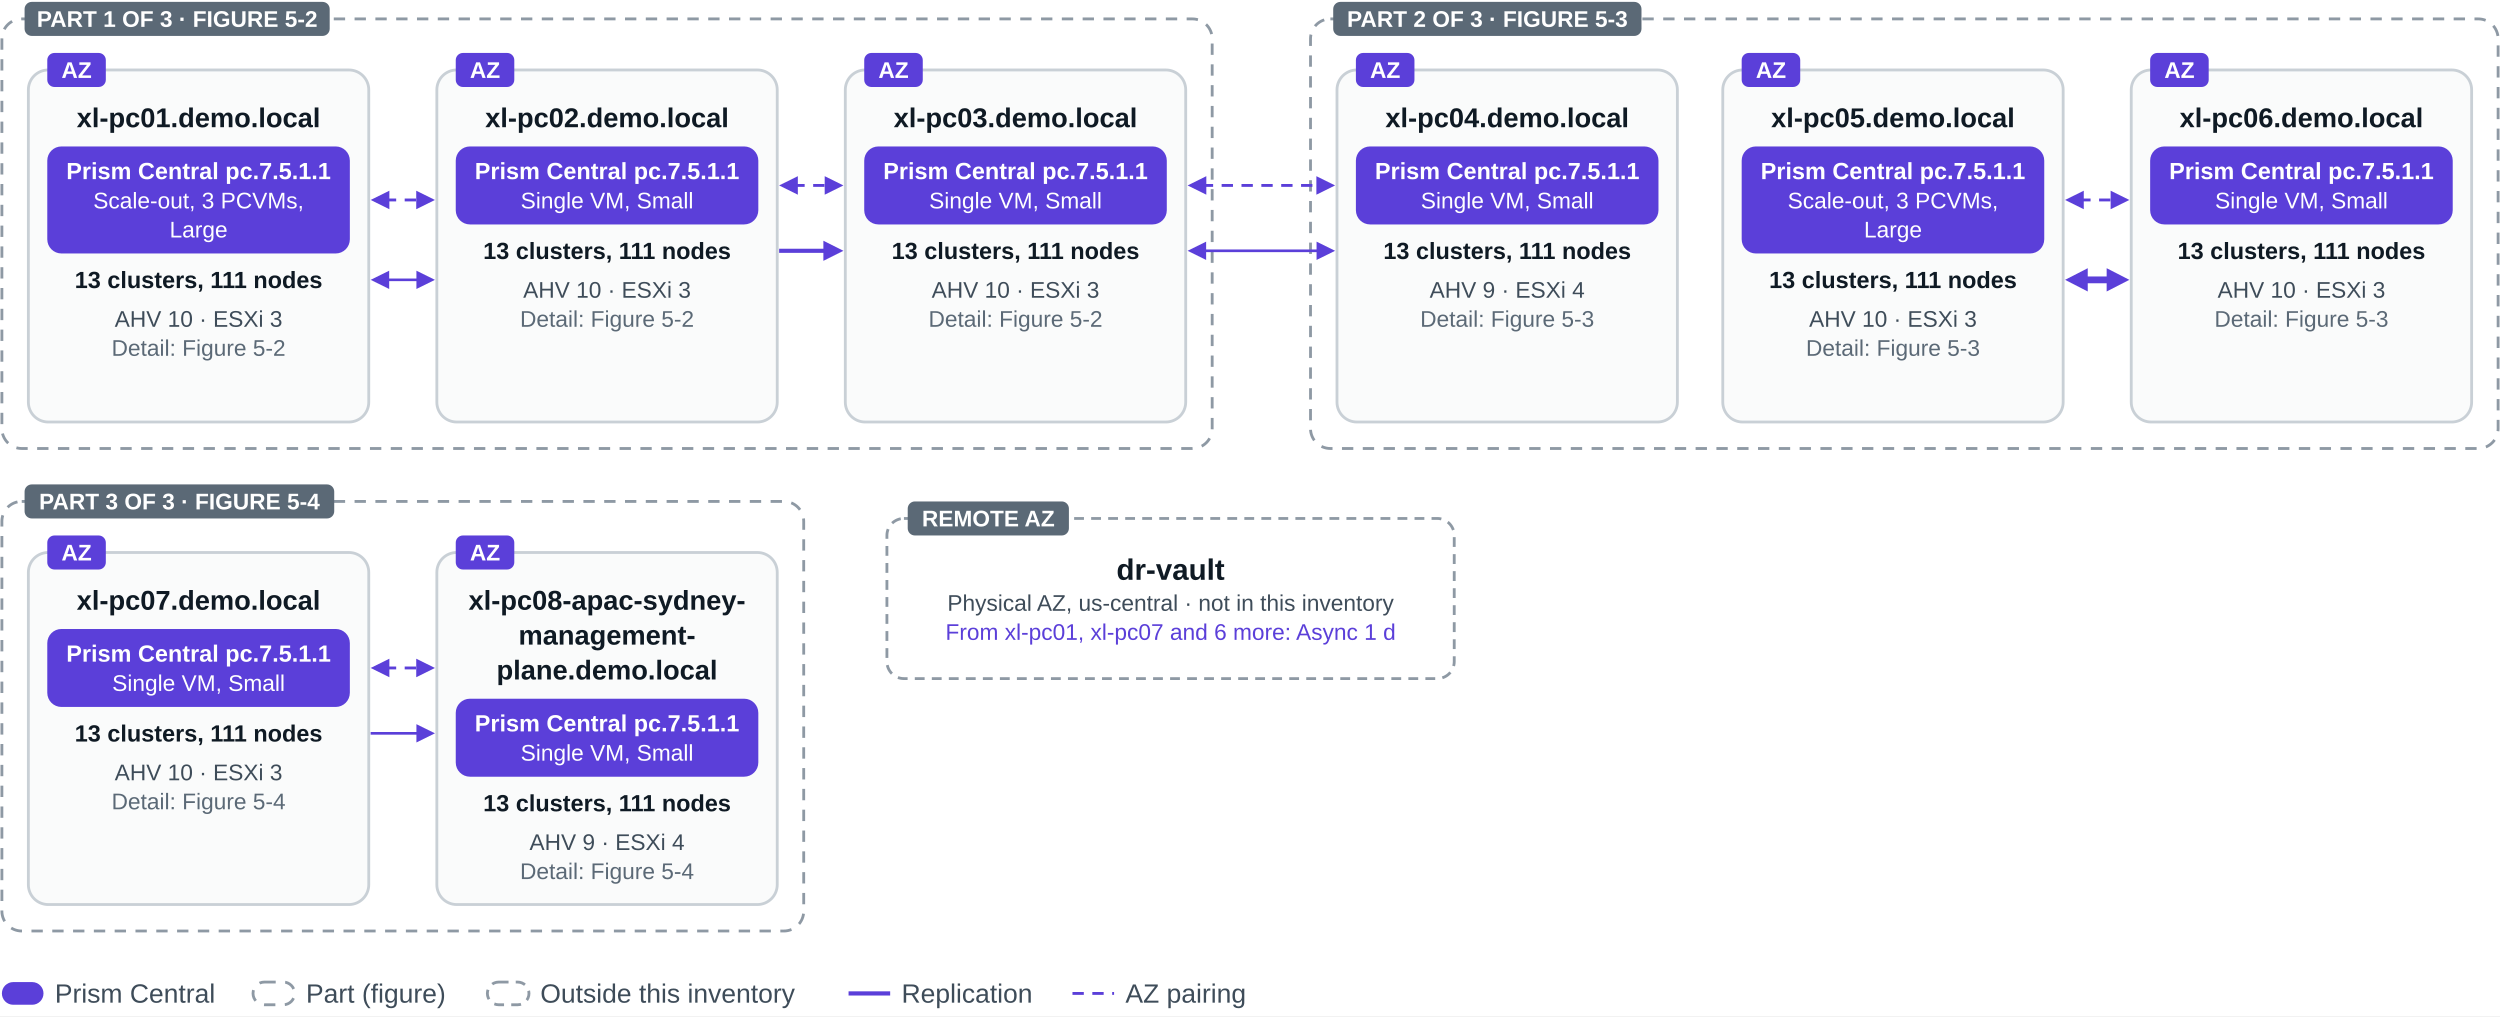
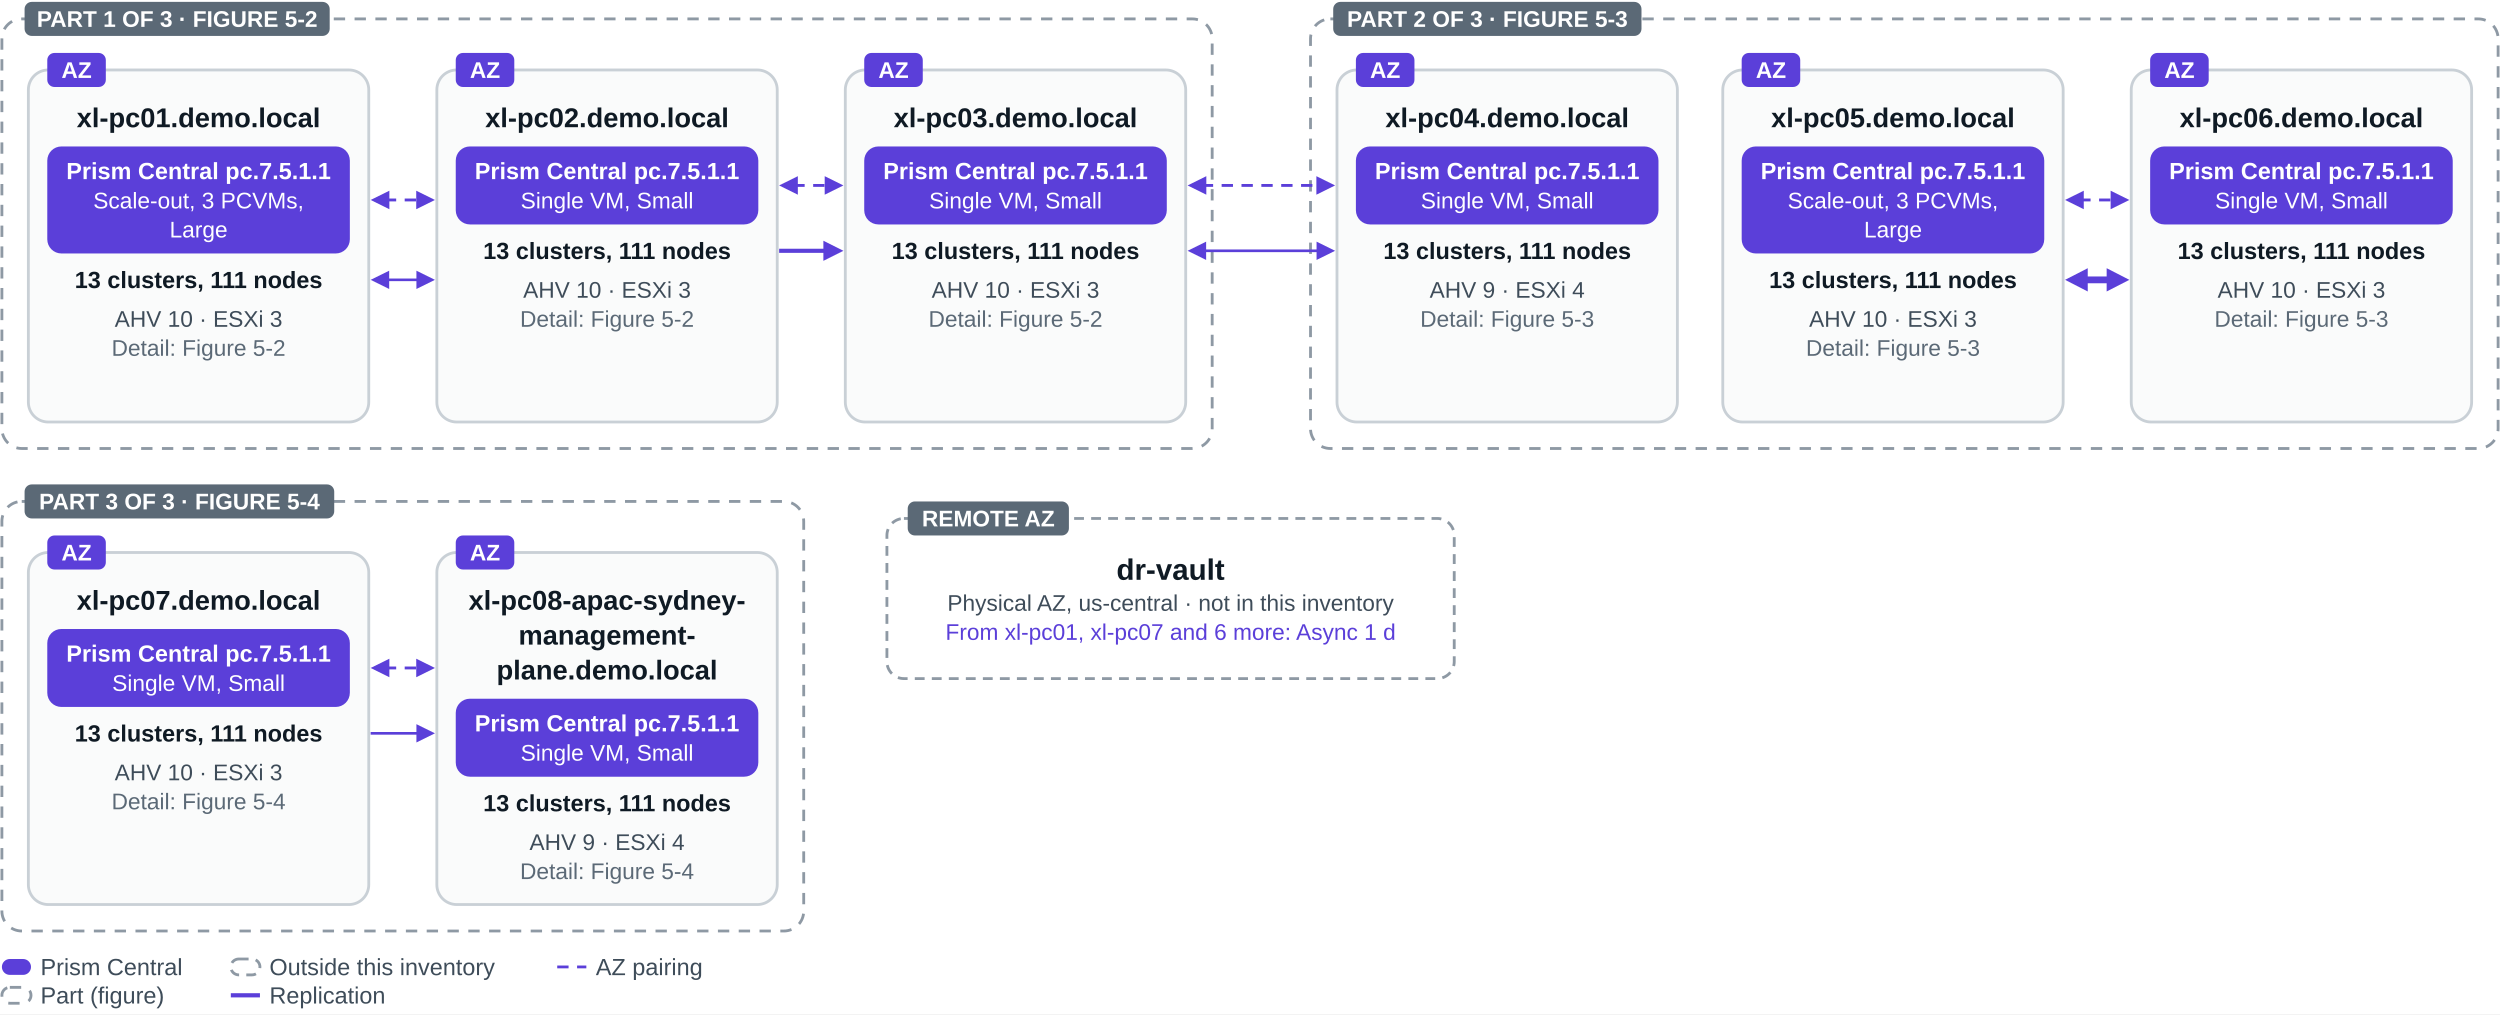
- <svg xmlns="http://www.w3.org/2000/svg" version="1.1" width="661pt" height="268.66pt" viewBox="0 0 661 268.66" font-family="Figtree, Calibri, 'Segoe UI', Arial, sans-serif">
-   <rect width="661" height="268.66" fill="#FFFFFF" />
+ <svg xmlns="http://www.w3.org/2000/svg" version="1.1" width="661pt" height="268.16pt" viewBox="0 0 661 268.16" font-family="Figtree, Calibri, 'Segoe UI', Arial, sans-serif">
+   <rect width="661" height="268.16" fill="#FFFFFF" />
  <g id="estate:part:1" data-kind="container" data-part="1 of 3" data-name="Part 1 Of 3 · Figure 5-2">
    <rect x="0.5" y="5" width="320" height="113.58" fill="none" rx="5.25" stroke="#8E99A4" stroke-width="0.75" stroke-dasharray="3 2.5" />
  </g>
  <g id="estate:part:2" data-kind="container" data-part="2 of 3" data-name="Part 2 Of 3 · Figure 5-3">
    <rect x="346.5" y="5" width="314" height="113.58" fill="none" rx="5.25" stroke="#8E99A4" stroke-width="0.75" stroke-dasharray="3 2.5" />
  </g>
  <g id="estate:part:3" data-kind="container" data-part="3 of 3" data-name="Part 3 Of 3 · Figure 5-4">
    <rect x="0.5" y="132.58" width="212" height="113.58" fill="none" rx="5.25" stroke="#8E99A4" stroke-width="0.75" stroke-dasharray="3 2.5" />
  </g>
  <g id="site:xl-pc01.demo.local" data-kind="box" data-name="xl-pc01.demo.local" data-prism-central="xl-pc01.demo.local">
    <rect x="7.5" y="18.5" width="90" height="93.08" fill="#FAFBFB" rx="5.25" stroke="#C9D0D6" stroke-width="0.75" />
    <text x="52.5" y="33.63" text-anchor="middle" font-size="7.2" font-weight="600" fill="#0F1A24" textLength="61.46" lengthAdjust="spacingAndGlyphs">xl-pc01.demo.local</text>
  </g>
  <g id="site:xl-pc01.demo.local:pc" data-kind="box" data-prism-central="xl-pc01.demo.local">
    <rect x="12.5" y="38.72" width="80" height="28.3" fill="#5B3FD9" rx="3.75" />
    <text x="52.5" y="47.36" text-anchor="middle" font-size="6.2" font-weight="600" fill="#FFFFFF" textLength="64.52" lengthAdjust="spacingAndGlyphs">Prism Central pc.7.5.1.1</text>
    <text x="52.5" y="55.1" text-anchor="middle" font-size="6" fill="#FFFFFF" textLength="54.95" lengthAdjust="spacingAndGlyphs">Scale-out, 3 PCVMs,</text>
    <text x="52.5" y="62.78" text-anchor="middle" font-size="6" fill="#FFFFFF" textLength="15.01" lengthAdjust="spacingAndGlyphs">Large</text>
  </g>
  <g id="site:xl-pc01.demo.local:counts" data-kind="label">
    <text x="52.5" y="76.16" text-anchor="middle" font-size="6.2" font-weight="600" fill="#0F1A24" textLength="59.09" lengthAdjust="spacingAndGlyphs">13 clusters, 111 nodes</text>
  </g>
  <g id="site:xl-pc01.demo.local:detail" data-kind="label">
    <text x="52.5" y="86.4" text-anchor="middle" font-size="6" fill="#3E4C59" textLength="42.08" lengthAdjust="spacingAndGlyphs">AHV 10 · ESXi 3</text>
    <text x="52.5" y="94.08" text-anchor="middle" font-size="6" fill="#5B6976" textLength="46.06" lengthAdjust="spacingAndGlyphs">Detail: Figure 5-2</text>
  </g>
  <g id="site:xl-pc02.demo.local" data-kind="box" data-name="xl-pc02.demo.local" data-prism-central="xl-pc02.demo.local">
    <rect x="115.5" y="18.5" width="90" height="93.08" fill="#FAFBFB" rx="5.25" stroke="#C9D0D6" stroke-width="0.75" />
    <text x="160.5" y="33.63" text-anchor="middle" font-size="7.2" font-weight="600" fill="#0F1A24" textLength="62.55" lengthAdjust="spacingAndGlyphs">xl-pc02.demo.local</text>
  </g>
  <g id="site:xl-pc02.demo.local:pc" data-kind="box" data-prism-central="xl-pc02.demo.local">
    <rect x="120.5" y="38.72" width="80" height="20.62" fill="#5B3FD9" rx="3.75" />
    <text x="160.5" y="47.36" text-anchor="middle" font-size="6.2" font-weight="600" fill="#FFFFFF" textLength="64.52" lengthAdjust="spacingAndGlyphs">Prism Central pc.7.5.1.1</text>
    <text x="160.5" y="55.1" text-anchor="middle" font-size="6" fill="#FFFFFF" textLength="44.59" lengthAdjust="spacingAndGlyphs">Single VM, Small</text>
  </g>
  <g id="site:xl-pc02.demo.local:counts" data-kind="label">
    <text x="160.5" y="68.48" text-anchor="middle" font-size="6.2" font-weight="600" fill="#0F1A24" textLength="59.09" lengthAdjust="spacingAndGlyphs">13 clusters, 111 nodes</text>
  </g>
  <g id="site:xl-pc02.demo.local:detail" data-kind="label">
    <text x="160.5" y="78.72" text-anchor="middle" font-size="6" fill="#3E4C59" textLength="42.08" lengthAdjust="spacingAndGlyphs">AHV 10 · ESXi 3</text>
    <text x="160.5" y="86.4" text-anchor="middle" font-size="6" fill="#5B6976" textLength="46.06" lengthAdjust="spacingAndGlyphs">Detail: Figure 5-2</text>
  </g>
  <g id="site:xl-pc03.demo.local" data-kind="box" data-name="xl-pc03.demo.local" data-prism-central="xl-pc03.demo.local">
    <rect x="223.5" y="18.5" width="90" height="93.08" fill="#FAFBFB" rx="5.25" stroke="#C9D0D6" stroke-width="0.75" />
    <text x="268.5" y="33.63" text-anchor="middle" font-size="7.2" font-weight="600" fill="#0F1A24" textLength="62.41" lengthAdjust="spacingAndGlyphs">xl-pc03.demo.local</text>
  </g>
  <g id="site:xl-pc03.demo.local:pc" data-kind="box" data-prism-central="xl-pc03.demo.local">
    <rect x="228.5" y="38.72" width="80" height="20.62" fill="#5B3FD9" rx="3.75" />
    <text x="268.5" y="47.36" text-anchor="middle" font-size="6.2" font-weight="600" fill="#FFFFFF" textLength="64.52" lengthAdjust="spacingAndGlyphs">Prism Central pc.7.5.1.1</text>
    <text x="268.5" y="55.1" text-anchor="middle" font-size="6" fill="#FFFFFF" textLength="44.59" lengthAdjust="spacingAndGlyphs">Single VM, Small</text>
  </g>
  <g id="site:xl-pc03.demo.local:counts" data-kind="label">
    <text x="268.5" y="68.48" text-anchor="middle" font-size="6.2" font-weight="600" fill="#0F1A24" textLength="59.09" lengthAdjust="spacingAndGlyphs">13 clusters, 111 nodes</text>
  </g>
  <g id="site:xl-pc03.demo.local:detail" data-kind="label">
    <text x="268.5" y="78.72" text-anchor="middle" font-size="6" fill="#3E4C59" textLength="42.08" lengthAdjust="spacingAndGlyphs">AHV 10 · ESXi 3</text>
    <text x="268.5" y="86.4" text-anchor="middle" font-size="6" fill="#5B6976" textLength="46.06" lengthAdjust="spacingAndGlyphs">Detail: Figure 5-2</text>
  </g>
  <g id="site:xl-pc04.demo.local" data-kind="box" data-name="xl-pc04.demo.local" data-prism-central="xl-pc04.demo.local">
    <rect x="353.5" y="18.5" width="90" height="93.08" fill="#FAFBFB" rx="5.25" stroke="#C9D0D6" stroke-width="0.75" />
    <text x="398.5" y="33.63" text-anchor="middle" font-size="7.2" font-weight="600" fill="#0F1A24" textLength="62.96" lengthAdjust="spacingAndGlyphs">xl-pc04.demo.local</text>
  </g>
  <g id="site:xl-pc04.demo.local:pc" data-kind="box" data-prism-central="xl-pc04.demo.local">
    <rect x="358.5" y="38.72" width="80" height="20.62" fill="#5B3FD9" rx="3.75" />
    <text x="398.5" y="47.36" text-anchor="middle" font-size="6.2" font-weight="600" fill="#FFFFFF" textLength="64.52" lengthAdjust="spacingAndGlyphs">Prism Central pc.7.5.1.1</text>
    <text x="398.5" y="55.1" text-anchor="middle" font-size="6" fill="#FFFFFF" textLength="44.59" lengthAdjust="spacingAndGlyphs">Single VM, Small</text>
  </g>
  <g id="site:xl-pc04.demo.local:counts" data-kind="label">
    <text x="398.5" y="68.48" text-anchor="middle" font-size="6.2" font-weight="600" fill="#0F1A24" textLength="59.09" lengthAdjust="spacingAndGlyphs">13 clusters, 111 nodes</text>
  </g>
  <g id="site:xl-pc04.demo.local:detail" data-kind="label">
    <text x="398.5" y="78.72" text-anchor="middle" font-size="6" fill="#3E4C59" textLength="39.61" lengthAdjust="spacingAndGlyphs">AHV 9 · ESXi 4</text>
    <text x="398.5" y="86.4" text-anchor="middle" font-size="6" fill="#5B6976" textLength="45.97" lengthAdjust="spacingAndGlyphs">Detail: Figure 5-3</text>
  </g>
  <g id="site:xl-pc05.demo.local" data-kind="box" data-name="xl-pc05.demo.local" data-prism-central="xl-pc05.demo.local">
    <rect x="455.5" y="18.5" width="90" height="93.08" fill="#FAFBFB" rx="5.25" stroke="#C9D0D6" stroke-width="0.75" />
    <text x="500.5" y="33.63" text-anchor="middle" font-size="7.2" font-weight="600" fill="#0F1A24" textLength="62.6" lengthAdjust="spacingAndGlyphs">xl-pc05.demo.local</text>
  </g>
  <g id="site:xl-pc05.demo.local:pc" data-kind="box" data-prism-central="xl-pc05.demo.local">
    <rect x="460.5" y="38.72" width="80" height="28.3" fill="#5B3FD9" rx="3.75" />
    <text x="500.5" y="47.36" text-anchor="middle" font-size="6.2" font-weight="600" fill="#FFFFFF" textLength="64.52" lengthAdjust="spacingAndGlyphs">Prism Central pc.7.5.1.1</text>
    <text x="500.5" y="55.1" text-anchor="middle" font-size="6" fill="#FFFFFF" textLength="54.95" lengthAdjust="spacingAndGlyphs">Scale-out, 3 PCVMs,</text>
    <text x="500.5" y="62.78" text-anchor="middle" font-size="6" fill="#FFFFFF" textLength="15.01" lengthAdjust="spacingAndGlyphs">Large</text>
  </g>
  <g id="site:xl-pc05.demo.local:counts" data-kind="label">
    <text x="500.5" y="76.16" text-anchor="middle" font-size="6.2" font-weight="600" fill="#0F1A24" textLength="59.09" lengthAdjust="spacingAndGlyphs">13 clusters, 111 nodes</text>
  </g>
  <g id="site:xl-pc05.demo.local:detail" data-kind="label">
    <text x="500.5" y="86.4" text-anchor="middle" font-size="6" fill="#3E4C59" textLength="42.08" lengthAdjust="spacingAndGlyphs">AHV 10 · ESXi 3</text>
    <text x="500.5" y="94.08" text-anchor="middle" font-size="6" fill="#5B6976" textLength="45.97" lengthAdjust="spacingAndGlyphs">Detail: Figure 5-3</text>
  </g>
  <g id="site:xl-pc06.demo.local" data-kind="box" data-name="xl-pc06.demo.local" data-prism-central="xl-pc06.demo.local">
    <rect x="563.5" y="18.5" width="90" height="93.08" fill="#FAFBFB" rx="5.25" stroke="#C9D0D6" stroke-width="0.75" />
    <text x="608.5" y="33.63" text-anchor="middle" font-size="7.2" font-weight="600" fill="#0F1A24" textLength="62.58" lengthAdjust="spacingAndGlyphs">xl-pc06.demo.local</text>
  </g>
  <g id="site:xl-pc06.demo.local:pc" data-kind="box" data-prism-central="xl-pc06.demo.local">
    <rect x="568.5" y="38.72" width="80" height="20.62" fill="#5B3FD9" rx="3.75" />
    <text x="608.5" y="47.36" text-anchor="middle" font-size="6.2" font-weight="600" fill="#FFFFFF" textLength="64.52" lengthAdjust="spacingAndGlyphs">Prism Central pc.7.5.1.1</text>
    <text x="608.5" y="55.1" text-anchor="middle" font-size="6" fill="#FFFFFF" textLength="44.59" lengthAdjust="spacingAndGlyphs">Single VM, Small</text>
  </g>
  <g id="site:xl-pc06.demo.local:counts" data-kind="label">
    <text x="608.5" y="68.48" text-anchor="middle" font-size="6.2" font-weight="600" fill="#0F1A24" textLength="59.09" lengthAdjust="spacingAndGlyphs">13 clusters, 111 nodes</text>
  </g>
  <g id="site:xl-pc06.demo.local:detail" data-kind="label">
    <text x="608.5" y="78.72" text-anchor="middle" font-size="6" fill="#3E4C59" textLength="42.08" lengthAdjust="spacingAndGlyphs">AHV 10 · ESXi 3</text>
    <text x="608.5" y="86.4" text-anchor="middle" font-size="6" fill="#5B6976" textLength="45.97" lengthAdjust="spacingAndGlyphs">Detail: Figure 5-3</text>
  </g>
  <g id="site:xl-pc07.demo.local" data-kind="box" data-name="xl-pc07.demo.local" data-prism-central="xl-pc07.demo.local">
    <rect x="7.5" y="146.08" width="90" height="93.08" fill="#FAFBFB" rx="5.25" stroke="#C9D0D6" stroke-width="0.75" />
    <text x="52.5" y="161.21" text-anchor="middle" font-size="7.2" font-weight="600" fill="#0F1A24" textLength="62.39" lengthAdjust="spacingAndGlyphs">xl-pc07.demo.local</text>
  </g>
  <g id="site:xl-pc07.demo.local:pc" data-kind="box" data-prism-central="xl-pc07.demo.local">
    <rect x="12.5" y="166.3" width="80" height="20.62" fill="#5B3FD9" rx="3.75" />
    <text x="52.5" y="174.94" text-anchor="middle" font-size="6.2" font-weight="600" fill="#FFFFFF" textLength="64.52" lengthAdjust="spacingAndGlyphs">Prism Central pc.7.5.1.1</text>
    <text x="52.5" y="182.68" text-anchor="middle" font-size="6" fill="#FFFFFF" textLength="44.59" lengthAdjust="spacingAndGlyphs">Single VM, Small</text>
  </g>
  <g id="site:xl-pc07.demo.local:counts" data-kind="label">
    <text x="52.5" y="196.06" text-anchor="middle" font-size="6.2" font-weight="600" fill="#0F1A24" textLength="59.09" lengthAdjust="spacingAndGlyphs">13 clusters, 111 nodes</text>
  </g>
  <g id="site:xl-pc07.demo.local:detail" data-kind="label">
    <text x="52.5" y="206.3" text-anchor="middle" font-size="6" fill="#3E4C59" textLength="42.08" lengthAdjust="spacingAndGlyphs">AHV 10 · ESXi 3</text>
    <text x="52.5" y="213.98" text-anchor="middle" font-size="6" fill="#5B6976" textLength="46.43" lengthAdjust="spacingAndGlyphs">Detail: Figure 5-4</text>
  </g>
  <g id="site:xl-pc08-apac-sydney-management-plane.demo.local" data-kind="box" data-name="xl-pc08-apac-sydney-management-plane.demo.local" data-prism-central="xl-pc08-apac-sydney-management-plane.demo.local">
    <rect x="115.5" y="146.08" width="90" height="93.08" fill="#FAFBFB" rx="5.25" stroke="#C9D0D6" stroke-width="0.75" />
    <text x="160.5" y="161.21" text-anchor="middle" font-size="7.2" font-weight="600" fill="#0F1A24" textLength="73.9" lengthAdjust="spacingAndGlyphs">xl-pc08-apac-sydney-</text>
    <text x="160.5" y="170.43" text-anchor="middle" font-size="7.2" font-weight="600" fill="#0F1A24" textLength="46.12" lengthAdjust="spacingAndGlyphs">management-</text>
    <text x="160.5" y="179.65" text-anchor="middle" font-size="7.2" font-weight="600" fill="#0F1A24" textLength="55.04" lengthAdjust="spacingAndGlyphs">plane.demo.local</text>
  </g>
  <g id="site:xl-pc08-apac-sydney-management-plane.demo.local:pc" data-kind="box" data-prism-central="xl-pc08-apac-sydney-management-plane.demo.local">
    <rect x="120.5" y="184.74" width="80" height="20.62" fill="#5B3FD9" rx="3.75" />
    <text x="160.5" y="193.38" text-anchor="middle" font-size="6.2" font-weight="600" fill="#FFFFFF" textLength="64.52" lengthAdjust="spacingAndGlyphs">Prism Central pc.7.5.1.1</text>
    <text x="160.5" y="201.12" text-anchor="middle" font-size="6" fill="#FFFFFF" textLength="44.59" lengthAdjust="spacingAndGlyphs">Single VM, Small</text>
  </g>
  <g id="site:xl-pc08-apac-sydney-management-plane.demo.local:counts" data-kind="label">
    <text x="160.5" y="214.5" text-anchor="middle" font-size="6.2" font-weight="600" fill="#0F1A24" textLength="59.09" lengthAdjust="spacingAndGlyphs">13 clusters, 111 nodes</text>
  </g>
  <g id="site:xl-pc08-apac-sydney-management-plane.demo.local:detail" data-kind="label">
    <text x="160.5" y="224.74" text-anchor="middle" font-size="6" fill="#3E4C59" textLength="39.61" lengthAdjust="spacingAndGlyphs">AHV 9 · ESXi 4</text>
    <text x="160.5" y="232.42" text-anchor="middle" font-size="6" fill="#5B6976" textLength="46.43" lengthAdjust="spacingAndGlyphs">Detail: Figure 5-4</text>
  </g>
  <g id="az:dr-vault" data-kind="box" data-availability-zone="dr-vault" data-name="dr-vault">
    <rect x="234.5" y="137.08" width="150" height="42.34" fill="#FFFFFF" rx="4.5" stroke="#8E99A4" stroke-width="0.75" stroke-dasharray="2.6 1.9" />
    <text x="309.5" y="153.3" text-anchor="middle" font-size="7.8" font-weight="600" fill="#0F1A24" textLength="28.27" lengthAdjust="spacingAndGlyphs">dr-vault</text>
    <text x="309.5" y="161.5" text-anchor="middle" font-size="6" fill="#3E4C59" textLength="119.2" lengthAdjust="spacingAndGlyphs">Physical AZ, us-central · not in this inventory</text>
    <text x="309.5" y="169.18" text-anchor="middle" font-size="6" fill="#5B3FD9" textLength="118.73" lengthAdjust="spacingAndGlyphs">From xl-pc01, xl-pc07 and 6 more: Async 1 d</text>
  </g>
  <g id="legend:0" data-kind="swatch">
-     <rect x="0.5" y="259.66" width="11" height="6" fill="#5B3FD9" rx="3" />
+     <rect x="0.5" y="253.56" width="7.7" height="4.2" fill="#5B3FD9" rx="2.1" />
  </g>
  <g id="legend:0:label" data-kind="label">
-     <text x="14.5" y="265.11" font-size="7" fill="#3E4C59" textLength="41.89" lengthAdjust="spacingAndGlyphs">Prism Central</text>
+     <text x="10.7" y="257.83" font-size="6.2" fill="#3E4C59" textLength="37.1" lengthAdjust="spacingAndGlyphs">Prism Central</text>
  </g>
  <g id="legend:1" data-kind="swatch">
-     <rect x="66.9" y="259.66" width="11" height="6" fill="none" rx="3" stroke="#8E99A4" stroke-width="0.75" stroke-dasharray="3 2.5" />
+     <rect x="0.5" y="261.06" width="7.7" height="4.2" fill="none" rx="2.1" stroke="#8E99A4" stroke-width="0.75" stroke-dasharray="3 2.5" />
  </g>
  <g id="legend:1:label" data-kind="label">
-     <text x="80.9" y="265.11" font-size="7" fill="#3E4C59" textLength="37.7" lengthAdjust="spacingAndGlyphs">Part (figure)</text>
+     <text x="10.7" y="265.33" font-size="6.2" fill="#3E4C59" textLength="33.39" lengthAdjust="spacingAndGlyphs">Part (figure)</text>
  </g>
  <g id="legend:2" data-kind="swatch">
-     <rect x="128.86" y="259.66" width="11" height="6" fill="#FFFFFF" rx="3" stroke="#8E99A4" stroke-width="0.75" stroke-dasharray="2.6 1.9" />
+     <rect x="61.03" y="253.56" width="7.7" height="4.2" fill="#FFFFFF" rx="2.1" stroke="#8E99A4" stroke-width="0.75" stroke-dasharray="2.6 1.9" />
  </g>
  <g id="legend:2:label" data-kind="label">
-     <text x="142.86" y="265.11" font-size="7" fill="#3E4C59" textLength="69.34" lengthAdjust="spacingAndGlyphs">Outside this inventory</text>
+     <text x="71.23" y="257.83" font-size="6.2" fill="#3E4C59" textLength="61.42" lengthAdjust="spacingAndGlyphs">Outside this inventory</text>
  </g>
  <g id="legend:3:label" data-kind="label">
-     <text x="238.36" y="265.11" font-size="7" fill="#3E4C59" textLength="35.1" lengthAdjust="spacingAndGlyphs">Replication</text>
+     <text x="71.23" y="265.33" font-size="6.2" fill="#3E4C59" textLength="31.09" lengthAdjust="spacingAndGlyphs">Replication</text>
  </g>
  <g id="legend:4:label" data-kind="label">
-     <text x="297.56" y="265.11" font-size="7" fill="#3E4C59" textLength="32.29" lengthAdjust="spacingAndGlyphs">AZ pairing</text>
+     <text x="157.53" y="257.83" font-size="6.2" fill="#3E4C59" textLength="28.6" lengthAdjust="spacingAndGlyphs">AZ pairing</text>
  </g>
  <g id="link:pairing:site:xl-pc01.demo.local-&gt;site:xl-pc02.demo.local" data-kind="edge" data-link="pairing">
    <polyline points="101.75,52.87 111.25,52.87" fill="none" stroke="#5B3FD9" stroke-width="0.75" stroke-linejoin="round" stroke-dasharray="3 2.25" />
    <polygon points="115,52.87 110.05,55.32 110.05,50.42" fill="#5B3FD9" />
    <polygon points="98,52.87 102.95,50.42 102.95,55.32" fill="#5B3FD9" />
  </g>
  <g id="link:replication:site:xl-pc01.demo.local-&gt;site:xl-pc02.demo.local" data-kind="edge" data-link="replication">
    <polyline points="101.7,73.99 111.3,73.99" fill="none" stroke="#5B3FD9" stroke-width="0.7" stroke-linejoin="round" />
    <polygon points="115,73.99 110.1,76.41 110.1,71.57" fill="#5B3FD9" />
    <polygon points="98,73.99 102.9,71.57 102.9,76.41" fill="#5B3FD9" />
  </g>
  <g id="link:pairing:site:xl-pc02.demo.local-&gt;site:xl-pc03.demo.local" data-kind="edge" data-link="pairing">
    <polyline points="209.75,49.03 219.25,49.03" fill="none" stroke="#5B3FD9" stroke-width="0.75" stroke-linejoin="round" stroke-dasharray="3 2.25" />
    <polygon points="223,49.03 218.05,51.48 218.05,46.58" fill="#5B3FD9" />
    <polygon points="206,49.03 210.95,46.58 210.95,51.48" fill="#5B3FD9" />
  </g>
  <g id="link:replication:site:xl-pc02.demo.local-&gt;site:xl-pc03.demo.local" data-kind="edge" data-link="replication">
    <polyline points="206,66.31 218.9,66.31" fill="none" stroke="#5B3FD9" stroke-width="1.1" stroke-linejoin="round" />
    <polygon points="223,66.31 217.7,68.97 217.7,63.65" fill="#5B3FD9" />
  </g>
  <g id="link:pairing:site:xl-pc03.demo.local-&gt;site:xl-pc04.demo.local" data-kind="edge" data-link="pairing">
    <polyline points="317.75,49.03 349.25,49.03" fill="none" stroke="#5B3FD9" stroke-width="0.75" stroke-linejoin="round" stroke-dasharray="3 2.25" />
    <polygon points="353,49.03 348.05,51.48 348.05,46.58" fill="#5B3FD9" />
    <polygon points="314,49.03 318.95,46.58 318.95,51.48" fill="#5B3FD9" />
  </g>
  <g id="link:replication:site:xl-pc03.demo.local-&gt;site:xl-pc04.demo.local" data-kind="edge" data-link="replication">
    <polyline points="317.7,66.31 349.3,66.31" fill="none" stroke="#5B3FD9" stroke-width="0.7" stroke-linejoin="round" />
    <polygon points="353,66.31 348.1,68.73 348.1,63.89" fill="#5B3FD9" />
    <polygon points="314,66.31 318.9,63.89 318.9,68.73" fill="#5B3FD9" />
  </g>
  <g id="link:pairing:site:xl-pc05.demo.local-&gt;site:xl-pc06.demo.local" data-kind="edge" data-link="pairing">
    <polyline points="549.75,52.87 559.25,52.87" fill="none" stroke="#5B3FD9" stroke-width="0.75" stroke-linejoin="round" stroke-dasharray="3 2.25" />
    <polygon points="563,52.87 558.05,55.32 558.05,50.42" fill="#5B3FD9" />
    <polygon points="546,52.87 550.95,50.42 550.95,55.32" fill="#5B3FD9" />
  </g>
  <g id="link:replication:site:xl-pc05.demo.local-&gt;site:xl-pc06.demo.local" data-kind="edge" data-link="replication">
    <polyline points="550.8,73.99 558.2,73.99" fill="none" stroke="#5B3FD9" stroke-width="1.8" stroke-linejoin="round" />
    <polygon points="563,73.99 557,77.07 557,70.91" fill="#5B3FD9" />
    <polygon points="546,73.99 552,70.91 552,77.07" fill="#5B3FD9" />
  </g>
  <g id="link:pairing:site:xl-pc07.demo.local-&gt;site:xl-pc08-apac-sydney-management-plane.demo.local" data-kind="edge" data-link="pairing">
    <polyline points="101.75,176.61 111.25,176.61" fill="none" stroke="#5B3FD9" stroke-width="0.75" stroke-linejoin="round" stroke-dasharray="3 2.25" />
    <polygon points="115,176.61 110.05,179.06 110.05,174.16" fill="#5B3FD9" />
    <polygon points="98,176.61 102.95,174.16 102.95,179.06" fill="#5B3FD9" />
  </g>
  <g id="link:replication:site:xl-pc07.demo.local-&gt;site:xl-pc08-apac-sydney-management-plane.demo.local" data-kind="edge" data-link="replication">
    <polyline points="98,193.89 111.3,193.89" fill="none" stroke="#5B3FD9" stroke-width="0.7" stroke-linejoin="round" />
    <polygon points="115,193.89 110.1,196.31 110.1,191.47" fill="#5B3FD9" />
  </g>
  <g id="legend:3" data-kind="edge" data-link="">
-     <polyline points="224.36,262.66 235.36,262.66" fill="none" stroke="#5B3FD9" stroke-width="1.1" stroke-linejoin="round" />
+     <polyline points="61.03,263.16 68.73,263.16" fill="none" stroke="#5B3FD9" stroke-width="1.1" stroke-linejoin="round" />
  </g>
  <g id="legend:4" data-kind="edge" data-link="">
-     <polyline points="283.56,262.66 294.56,262.66" fill="none" stroke="#5B3FD9" stroke-width="0.75" stroke-linejoin="round" stroke-dasharray="3 2.25" />
+     <polyline points="147.33,255.66 155.03,255.66" fill="none" stroke="#5B3FD9" stroke-width="0.75" stroke-linejoin="round" stroke-dasharray="3 2.25" />
  </g>
  <g id="estate:part:1:tag" data-kind="tag">
    <rect x="6.5" y="0.5" width="80.67" height="9" fill="#5B6976" rx="1.9" />
    <text x="46.84" y="7.1" text-anchor="middle" font-size="6" font-weight="600" fill="#FFFFFF" textLength="69.5" lengthAdjust="spacingAndGlyphs">PART 1 OF 3 · FIGURE 5-2</text>
  </g>
  <g id="site:xl-pc01.demo.local:tag" data-kind="tag">
    <rect x="12.5" y="14" width="15.48" height="9" fill="#5B3FD9" rx="1.9" />
    <text x="20.24" y="20.6" text-anchor="middle" font-size="6" font-weight="600" fill="#FFFFFF" textLength="8" lengthAdjust="spacingAndGlyphs">AZ</text>
  </g>
  <g id="site:xl-pc02.demo.local:tag" data-kind="tag">
    <rect x="120.5" y="14" width="15.48" height="9" fill="#5B3FD9" rx="1.9" />
    <text x="128.24" y="20.6" text-anchor="middle" font-size="6" font-weight="600" fill="#FFFFFF" textLength="8" lengthAdjust="spacingAndGlyphs">AZ</text>
  </g>
  <g id="site:xl-pc03.demo.local:tag" data-kind="tag">
    <rect x="228.5" y="14" width="15.48" height="9" fill="#5B3FD9" rx="1.9" />
    <text x="236.24" y="20.6" text-anchor="middle" font-size="6" font-weight="600" fill="#FFFFFF" textLength="8" lengthAdjust="spacingAndGlyphs">AZ</text>
  </g>
  <g id="estate:part:2:tag" data-kind="tag">
    <rect x="352.5" y="0.5" width="81.51" height="9" fill="#5B6976" rx="1.9" />
    <text x="393.26" y="7.1" text-anchor="middle" font-size="6" font-weight="600" fill="#FFFFFF" textLength="70.29" lengthAdjust="spacingAndGlyphs">PART 2 OF 3 · FIGURE 5-3</text>
  </g>
  <g id="site:xl-pc04.demo.local:tag" data-kind="tag">
    <rect x="358.5" y="14" width="15.48" height="9" fill="#5B3FD9" rx="1.9" />
    <text x="366.24" y="20.6" text-anchor="middle" font-size="6" font-weight="600" fill="#FFFFFF" textLength="8" lengthAdjust="spacingAndGlyphs">AZ</text>
  </g>
  <g id="site:xl-pc05.demo.local:tag" data-kind="tag">
    <rect x="460.5" y="14" width="15.48" height="9" fill="#5B3FD9" rx="1.9" />
    <text x="468.24" y="20.6" text-anchor="middle" font-size="6" font-weight="600" fill="#FFFFFF" textLength="8" lengthAdjust="spacingAndGlyphs">AZ</text>
  </g>
  <g id="site:xl-pc06.demo.local:tag" data-kind="tag">
    <rect x="568.5" y="14" width="15.48" height="9" fill="#5B3FD9" rx="1.9" />
    <text x="576.24" y="20.6" text-anchor="middle" font-size="6" font-weight="600" fill="#FFFFFF" textLength="8" lengthAdjust="spacingAndGlyphs">AZ</text>
  </g>
  <g id="estate:part:3:tag" data-kind="tag">
    <rect x="6.5" y="128.08" width="81.87" height="9" fill="#5B6976" rx="1.9" />
    <text x="47.44" y="134.68" text-anchor="middle" font-size="6" font-weight="600" fill="#FFFFFF" textLength="70.63" lengthAdjust="spacingAndGlyphs">PART 3 OF 3 · FIGURE 5-4</text>
  </g>
  <g id="site:xl-pc07.demo.local:tag" data-kind="tag">
    <rect x="12.5" y="141.58" width="15.48" height="9" fill="#5B3FD9" rx="1.9" />
    <text x="20.24" y="148.18" text-anchor="middle" font-size="6" font-weight="600" fill="#FFFFFF" textLength="8" lengthAdjust="spacingAndGlyphs">AZ</text>
  </g>
  <g id="site:xl-pc08-apac-sydney-management-plane.demo.local:tag" data-kind="tag">
    <rect x="120.5" y="141.58" width="15.48" height="9" fill="#5B3FD9" rx="1.9" />
    <text x="128.24" y="148.18" text-anchor="middle" font-size="6" font-weight="600" fill="#FFFFFF" textLength="8" lengthAdjust="spacingAndGlyphs">AZ</text>
  </g>
  <g id="az:dr-vault:tag" data-kind="tag">
    <rect x="240" y="132.58" width="42.62" height="9" fill="#5B6976" rx="1.9" />
    <text x="261.31" y="139.18" text-anchor="middle" font-size="6" font-weight="600" fill="#FFFFFF" textLength="33.6" lengthAdjust="spacingAndGlyphs">REMOTE AZ</text>
  </g>
</svg>
